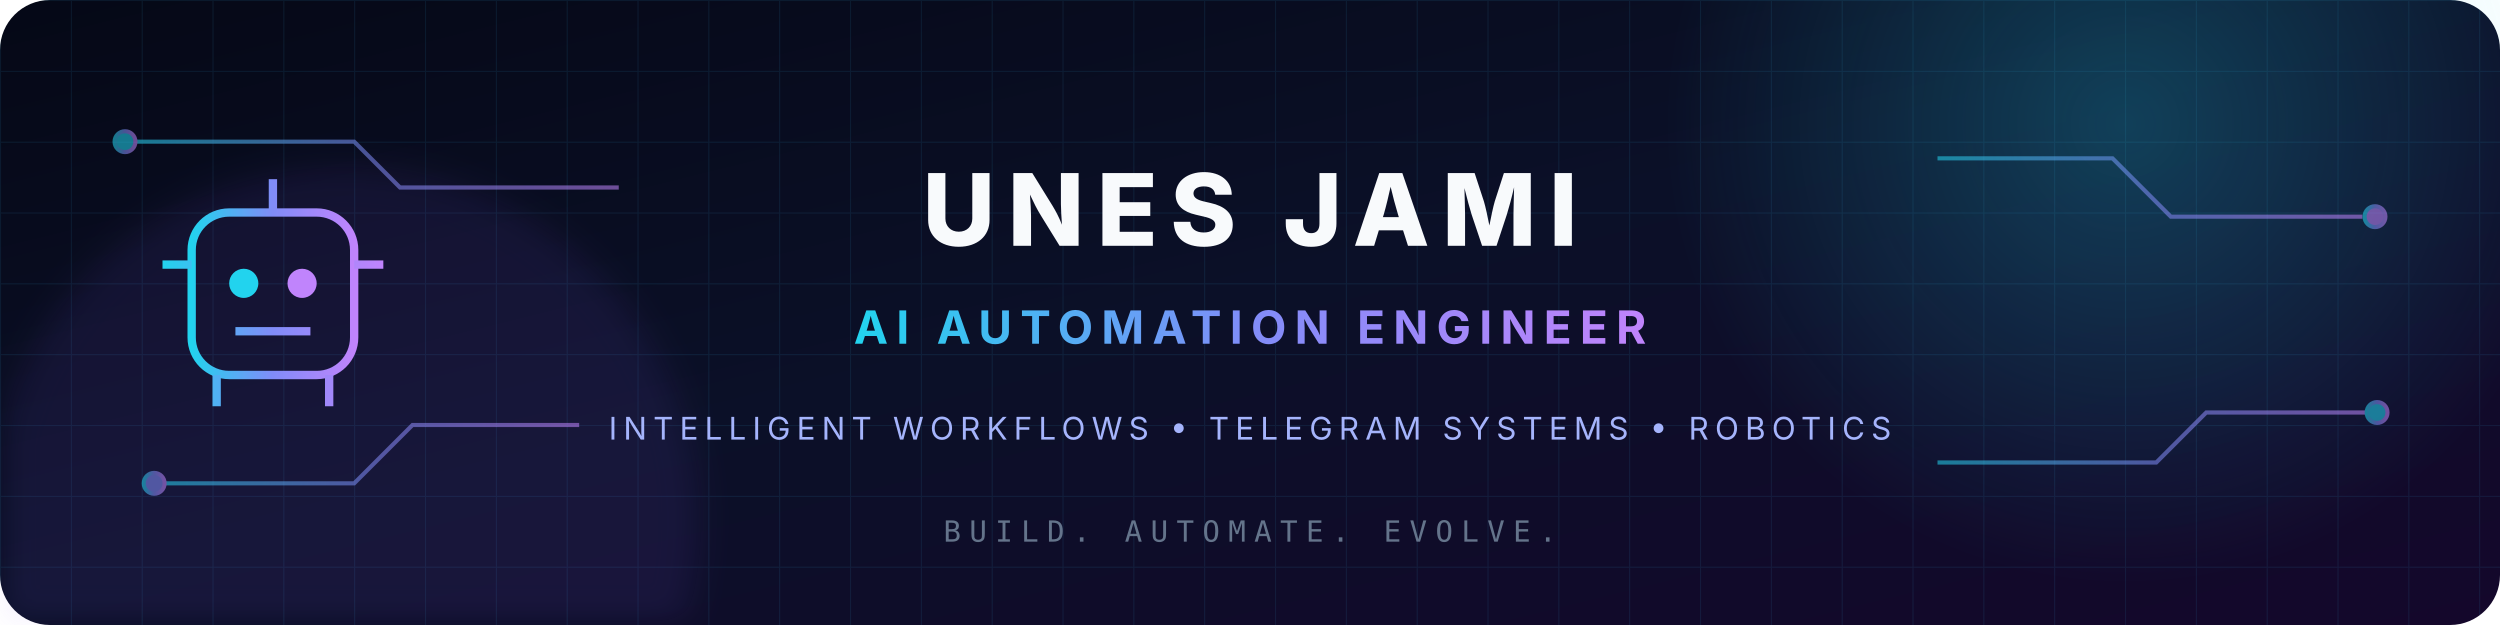
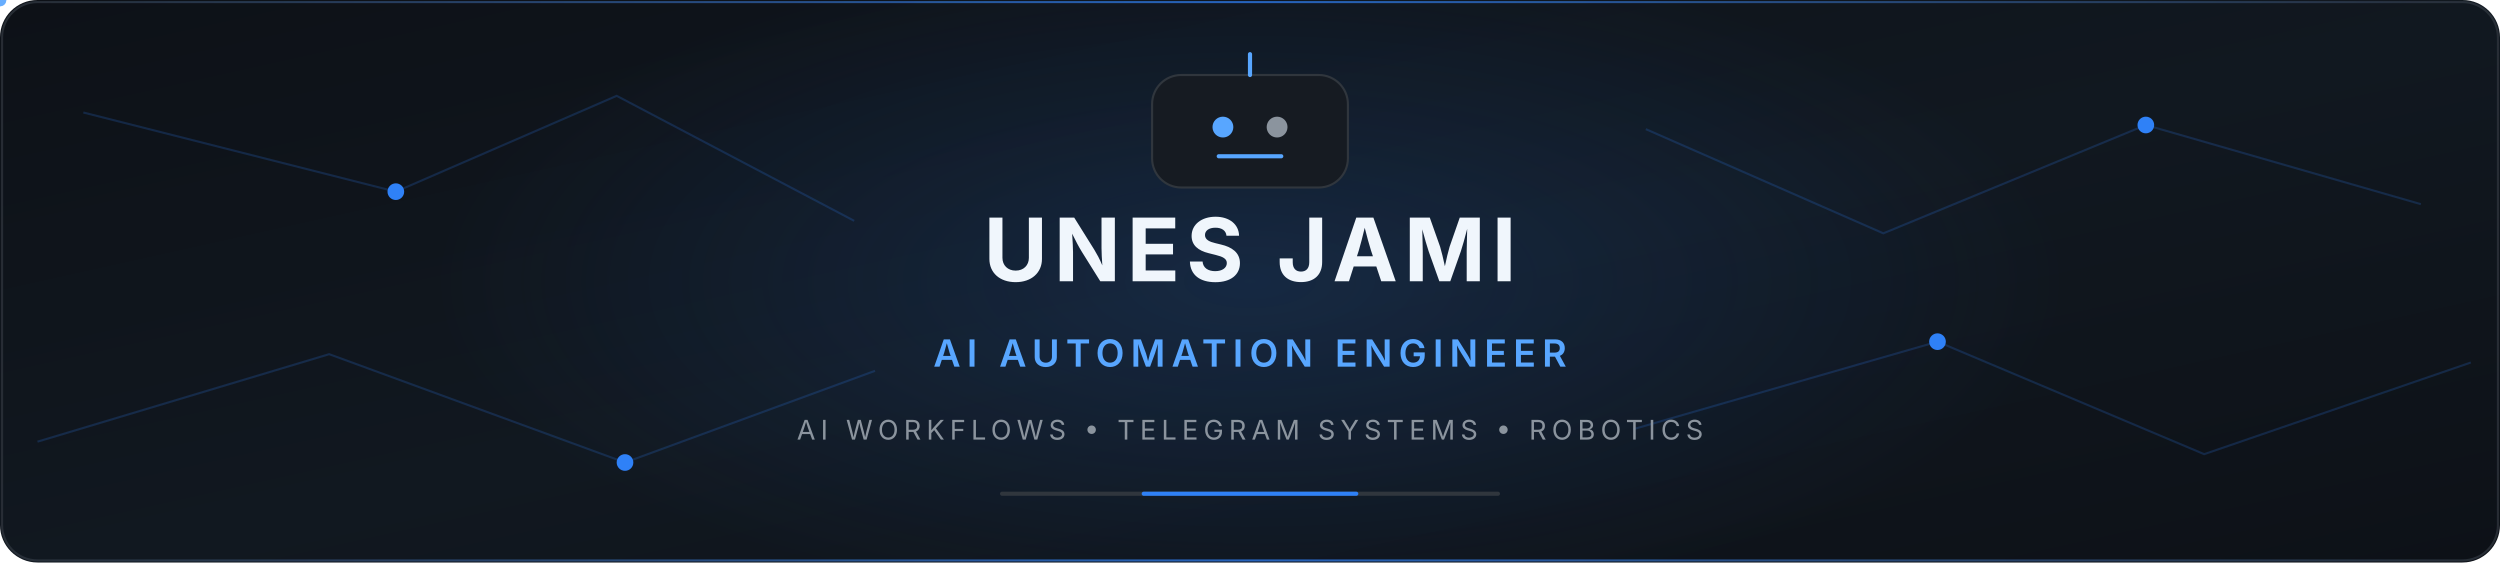
- <svg xmlns="http://www.w3.org/2000/svg" width="1200" height="300" viewBox="0 0 1200 300" role="img" aria-labelledby="title desc">
+ <svg xmlns="http://www.w3.org/2000/svg" width="1200" height="270" viewBox="0 0 1200 270" role="img" aria-labelledby="title desc">
  <defs>
    <linearGradient id="bg" x1="0" y1="0" x2="1" y2="1">
-       <stop offset="0" stop-color="#050816" />
-       <stop offset=".48" stop-color="#0b1028" />
-       <stop offset="1" stop-color="#14072b" />
+       <stop offset="0" stop-color="#0d1117" />
+       <stop offset="0.52" stop-color="#111820" />
+       <stop offset="1" stop-color="#0d1117" />
    </linearGradient>
-     <linearGradient id="neon" x1="0" y1="0" x2="1" y2="0">
-       <stop offset="0" stop-color="#22d3ee" />
-       <stop offset=".5" stop-color="#818cf8" />
-       <stop offset="1" stop-color="#c084fc" />
+     <linearGradient id="edge" x1="0" y1="0" x2="1" y2="0">
+       <stop offset="0" stop-color="#30363d" />
+       <stop offset="0.5" stop-color="#2f81f7" />
+       <stop offset="1" stop-color="#30363d" />
    </linearGradient>
-     <radialGradient id="glow">
-       <stop offset="0" stop-color="#22d3ee" stop-opacity=".25" />
-       <stop offset="1" stop-color="#22d3ee" stop-opacity="0" />
+     <radialGradient id="halo">
+       <stop offset="0" stop-color="#2f81f7" stop-opacity=".16" />
+       <stop offset="1" stop-color="#2f81f7" stop-opacity="0" />
    </radialGradient>
-     <pattern id="grid" width="34" height="34" patternUnits="userSpaceOnUse">
-       <path d="M34 0H0V34" fill="none" stroke="#38bdf8" stroke-opacity=".09" />
-     </pattern>
-     <filter id="soft">
-       <feGaussianBlur stdDeviation="8" />
+     <filter id="glow">
+       <feGaussianBlur stdDeviation="4" />
    </filter>
  </defs>
-   <rect width="1200" height="300" rx="24" fill="url(#bg)" />
-   <rect width="1200" height="300" rx="24" fill="url(#grid)" />
-   <circle cx="1020" cy="60" r="220" fill="url(#glow)" />
-   <circle cx="165" cy="250" r="170" fill="#8b5cf6" opacity=".09" filter="url(#soft)" />
-   <g fill="none" stroke="url(#neon)" stroke-width="2" opacity=".55">
-     <path d="M60 68h110l22 22h105" />
-     <path d="M930 222h105l24-24h82" />
-     <path d="M74 232h96l28-28h80" />
-     <path d="M930 76h84l28 28h92" />
-     <circle cx="60" cy="68" r="5" fill="#22d3ee" />
-     <circle cx="1140" cy="104" r="5" fill="#c084fc" />
-     <circle cx="74" cy="232" r="5" fill="#818cf8" />
-     <circle cx="1141" cy="198" r="5" fill="#22d3ee" />
+   <rect width="1200" height="270" rx="18" fill="url(#bg)" />
+   <rect x="1" y="1" width="1198" height="268" rx="17" fill="none" stroke="url(#edge)" stroke-opacity=".72" />
+   <ellipse cx="600" cy="135" rx="390" ry="160" fill="url(#halo)" />
+   <g fill="none" stroke="#2f81f7" stroke-width="1" stroke-opacity=".2">
+     <path d="M40 54L190 92L296 46L410 106" />
+     <path d="M790 62L904 112L1030 60L1162 98" />
+     <path d="M18 212L158 170L300 222L420 178" />
+     <path d="M784 206L930 164L1058 218L1186 174" />
  </g>
-   <g transform="translate(92 102)" fill="none" stroke="url(#neon)" stroke-width="4">
-     <rect x="0" y="0" width="78" height="78" rx="18" />
-     <circle cx="25" cy="34" r="7" fill="#22d3ee" stroke="none" />
-     <circle cx="53" cy="34" r="7" fill="#c084fc" stroke="none" />
-     <path d="M21 57h36M39 0V-16M12 78v15M66 78v15M0 25h-14M78 25h14" />
+   <g fill="#58a6ff">
+     <circle r="3" opacity=".45">
+       <animateMotion dur="8s" repeatCount="indefinite" path="M40 54L190 92L296 46L410 106" />
+       <animate attributeName="opacity" values=".2;.85;.2" dur="3s" repeatCount="indefinite" />
+     </circle>
+     <circle r="3" opacity=".45">
+       <animateMotion dur="10s" repeatCount="indefinite" path="M790 62L904 112L1030 60L1162 98" />
+       <animate attributeName="opacity" values=".15;.75;.15" dur="4s" repeatCount="indefinite" />
+     </circle>
+     <circle r="3" opacity=".45">
+       <animateMotion dur="9s" repeatCount="indefinite" path="M18 212L158 170L300 222L420 178" />
+       <animate attributeName="opacity" values=".2;.8;.2" dur="3.5s" repeatCount="indefinite" />
+     </circle>
+     <circle r="3" opacity=".45">
+       <animateMotion dur="11s" repeatCount="indefinite" path="M784 206L930 164L1058 218L1186 174" />
+       <animate attributeName="opacity" values=".15;.7;.15" dur="4.5s" repeatCount="indefinite" />
+     </circle>
  </g>
-   <text x="600" y="118" text-anchor="middle" fill="#f8fafc" font-family="Inter,Segoe UI,Arial,sans-serif" font-size="48" font-weight="800" letter-spacing="6">UNES JAMI</text>
-   <text x="600" y="165" text-anchor="middle" fill="url(#neon)" font-family="Inter,Segoe UI,Arial,sans-serif" font-size="22" font-weight="700" letter-spacing="4">AI AUTOMATION ENGINEER</text>
-   <text x="600" y="211" text-anchor="middle" fill="#a5b4fc" font-family="Inter,Segoe UI,Arial,sans-serif" font-size="15" letter-spacing="3">INTELLIGENT WORKFLOWS • TELEGRAM SYSTEMS • ROBOTICS</text>
-   <text x="600" y="260" text-anchor="middle" fill="#64748b" font-family="monospace" font-size="14" letter-spacing="4">BUILD. AUTOMATE. EVOLVE.</text>
+   <g fill="#2f81f7">
+     <circle cx="190" cy="92" r="4">
+       <animate attributeName="r" values="3;6;3" dur="3s" repeatCount="indefinite" />
+     </circle>
+     <circle cx="1030" cy="60" r="4">
+       <animate attributeName="r" values="4;7;4" dur="4s" repeatCount="indefinite" />
+     </circle>
+     <circle cx="300" cy="222" r="4">
+       <animate attributeName="r" values="3;6;3" dur="3.8s" repeatCount="indefinite" />
+     </circle>
+     <circle cx="930" cy="164" r="4">
+       <animate attributeName="r" values="4;7;4" dur="4.2s" repeatCount="indefinite" />
+     </circle>
+   </g>
+   <g transform="translate(553 36)">
+     <rect width="94" height="54" rx="14" fill="#161b22" stroke="#30363d" />
+     <circle cx="34" cy="25" r="5" fill="#58a6ff" />
+     <circle cx="60" cy="25" r="5" fill="#8b949e" />
+     <path d="M32 39h30M47 0v-10" stroke="#58a6ff" stroke-width="2" stroke-linecap="round" />
+   </g>
+   <text x="600" y="135" text-anchor="middle" fill="#f0f6fc" font-family="Inter,Segoe UI,Arial,sans-serif" font-size="42" font-weight="700" letter-spacing="3">UNES JAMI</text>
+   <text x="600" y="176" text-anchor="middle" fill="#58a6ff" font-family="Inter,Segoe UI,Arial,sans-serif" font-size="18" font-weight="600" letter-spacing="3">AI AUTOMATION ENGINEER</text>
+   <text x="600" y="211" text-anchor="middle" fill="#8b949e" font-family="Inter,Segoe UI,Arial,sans-serif" font-size="13" letter-spacing="2.5">AI WORKFLOWS  •  TELEGRAM SYSTEMS  •  ROBOTICS</text>
+   <rect x="480" y="236" width="240" height="2" rx="1" fill="#30363d" />
+   <rect x="548" y="236" width="104" height="2" rx="1" fill="#2f81f7">
+     <animate attributeName="x" values="480;616;480" dur="5s" repeatCount="indefinite" />
+   </rect>
</svg>
